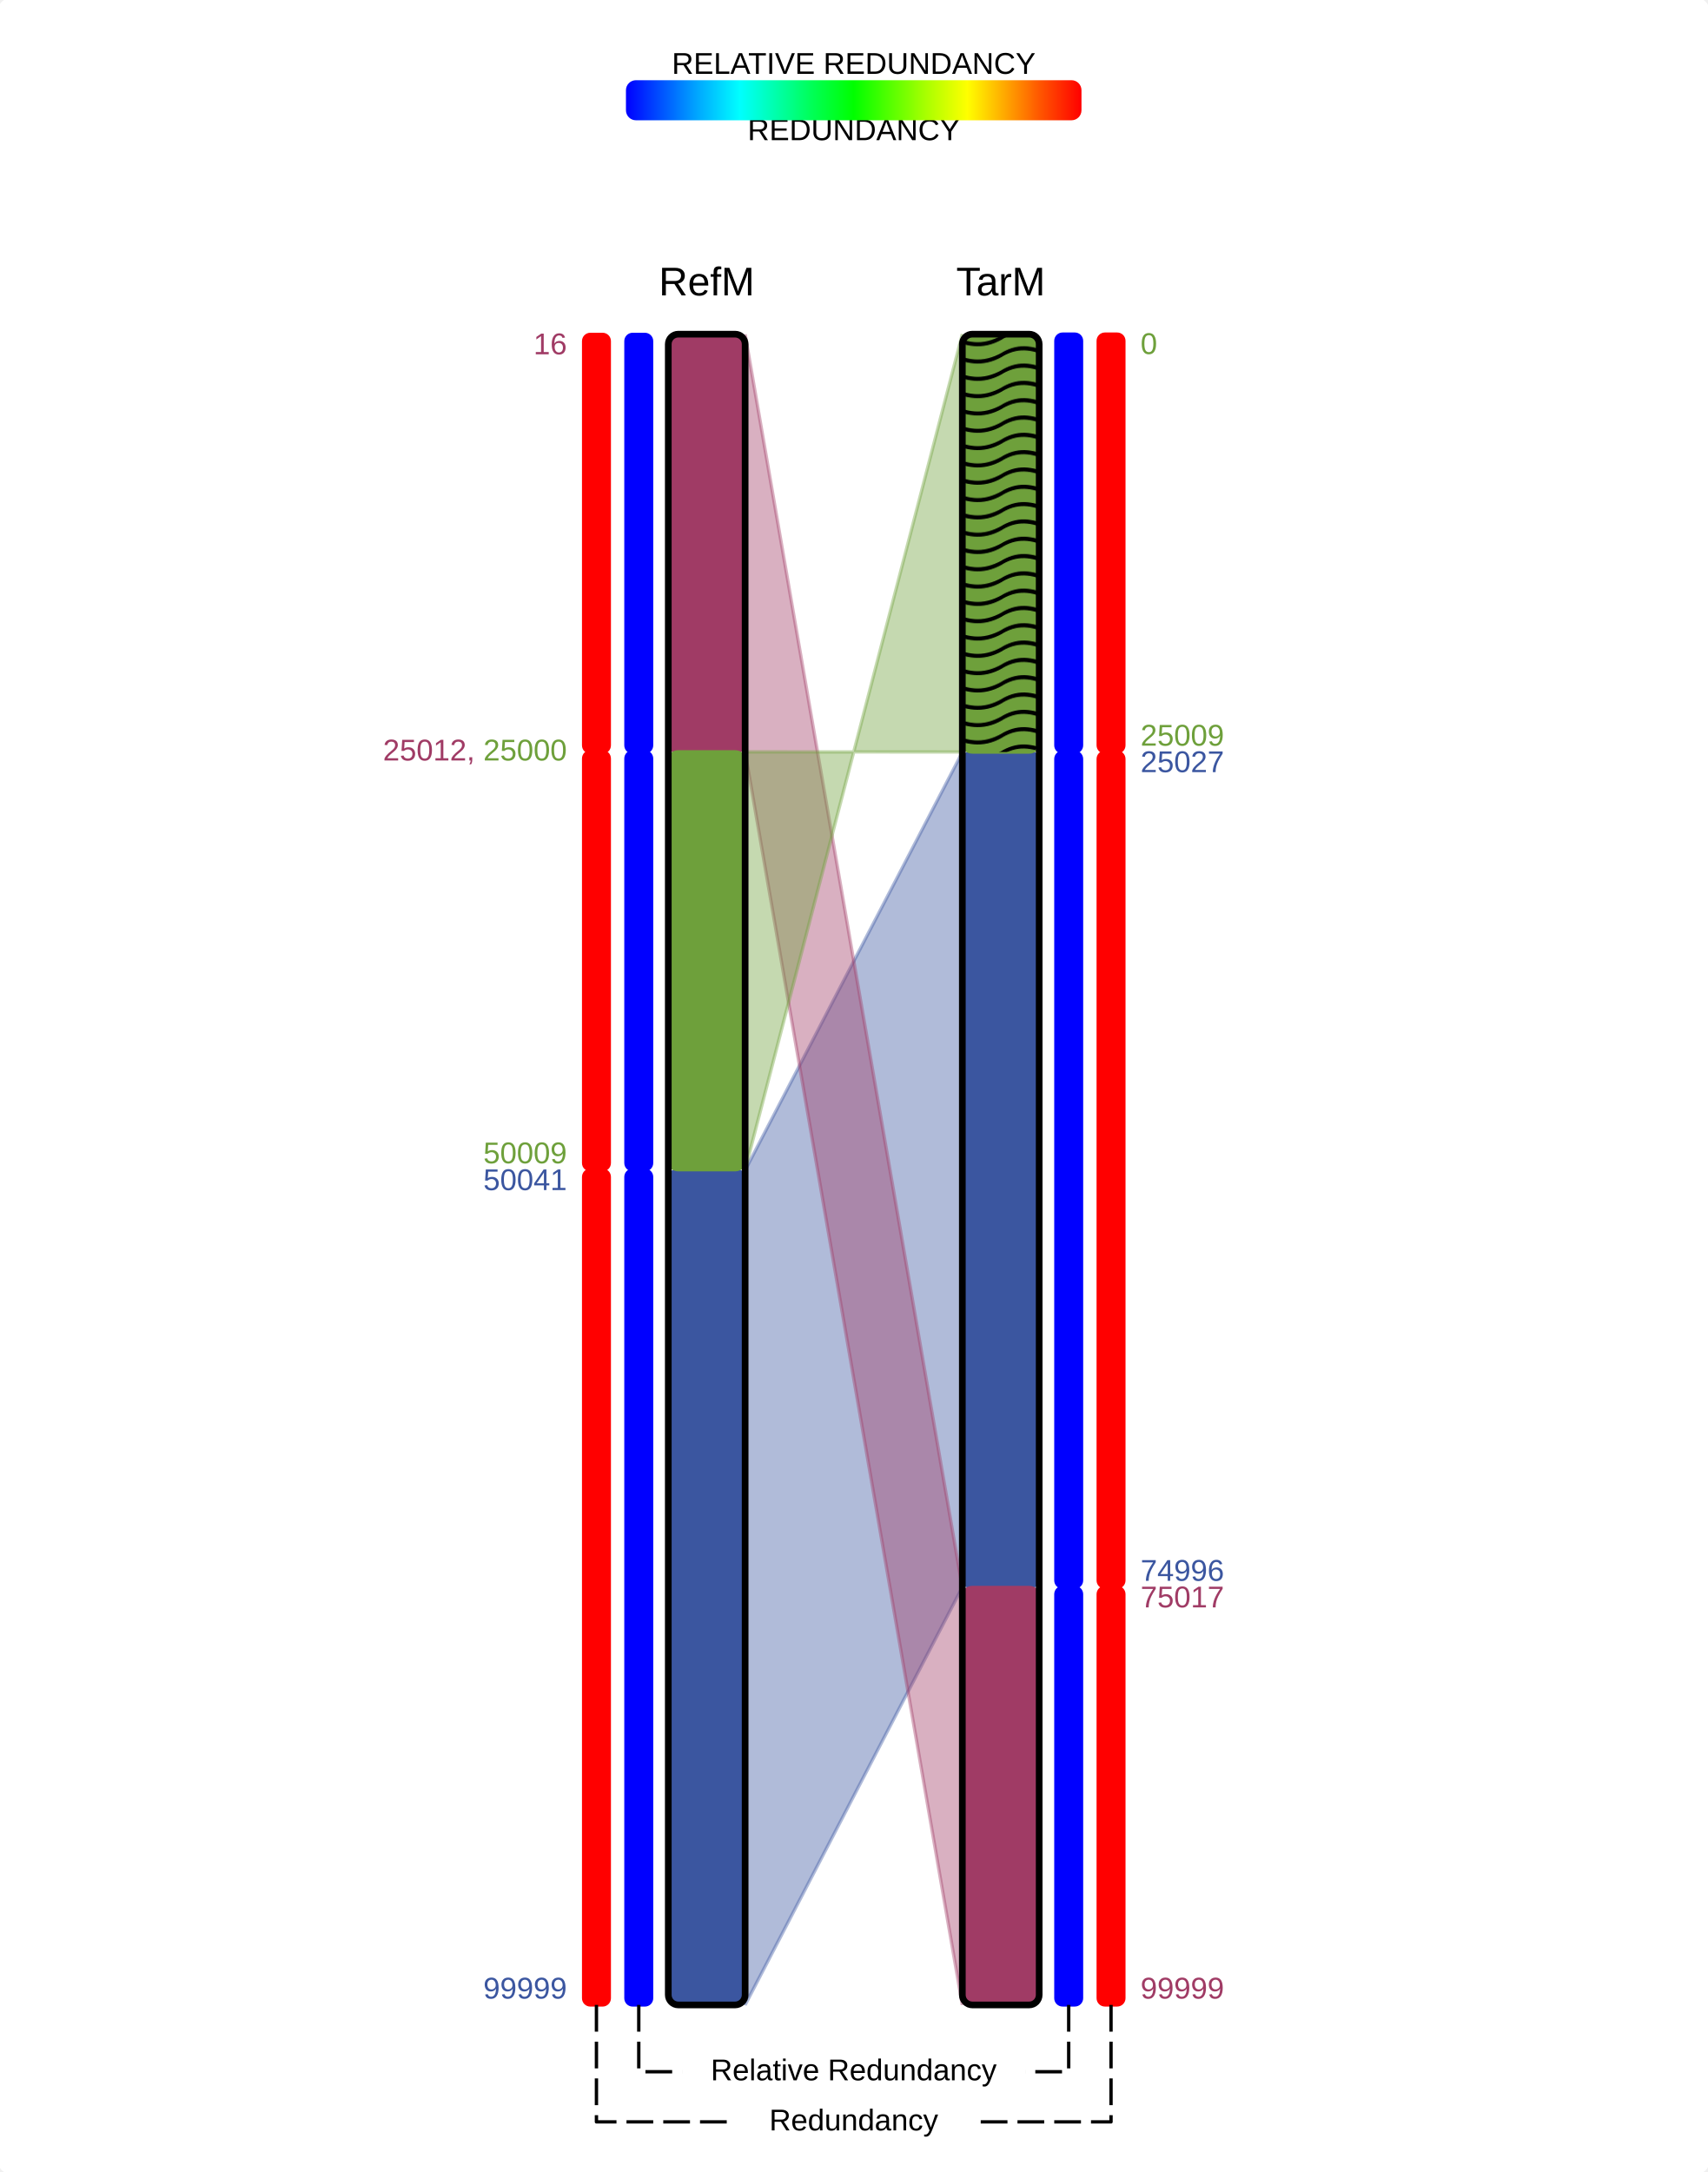
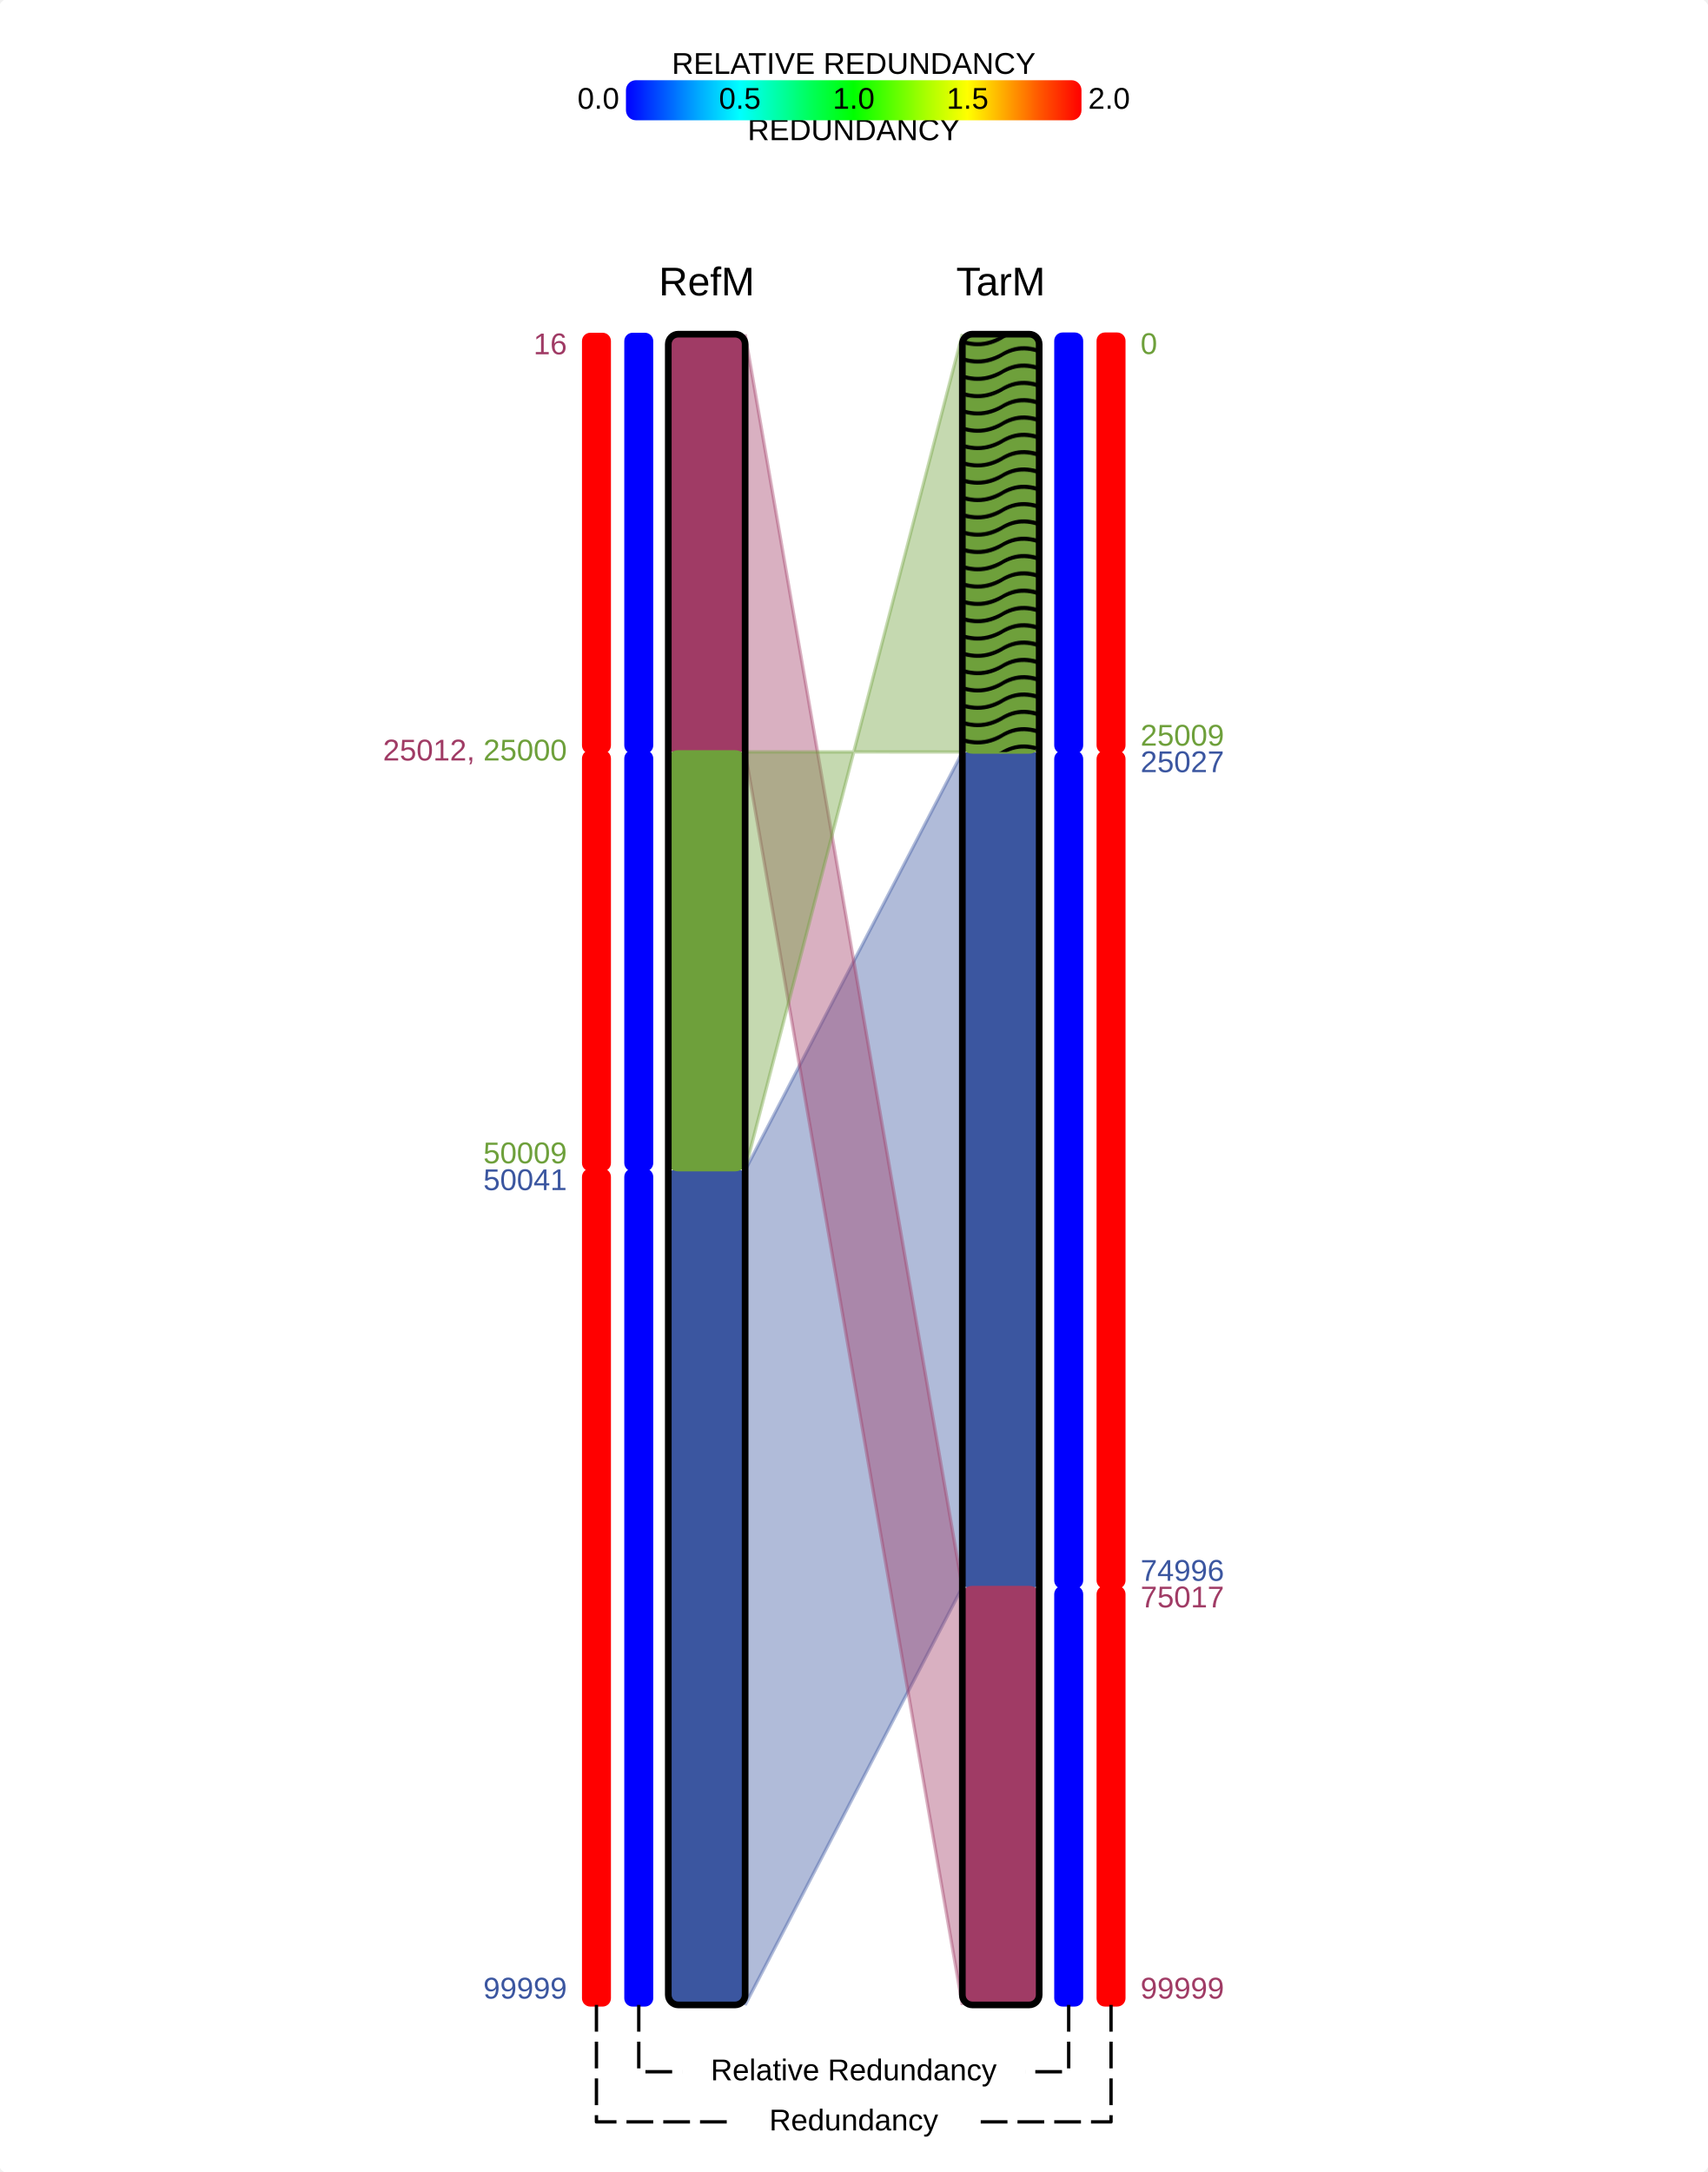
<svg xmlns="http://www.w3.org/2000/svg" width="511" height="650">
  <defs id="ffff">
    <pattern id="Wavy" height="5.181" width="30" patternUnits="userSpaceOnUse">
      <path d="M 7.597,0.061 C 5.079,-0.187 2.656,0.302 -0.01,1.788 L -0.01,3.061 C 2.773,1.431 5.173,1.052 7.472,1.280 C 9.770,1.508 11.969,2.361 14.253,3.218 C 18.820,4.931 23.804,6.676 30.066,3.061 L 30.062,1.788 C 23.622,5.497 19.246,3.770 14.691,2.061 C 12.413,1.207 10.115,0.311 7.597,0.061 z" fill="black" stroke="none" />
    </pattern>
  </defs>
  <defs id="ffff">
    <pattern id="WavyWhite" height="5.181" width="30" patternUnits="userSpaceOnUse">
      <path d="M 7.597,0.061 C 5.079,-0.187 2.656,0.302 -0.01,1.788 L -0.01,3.061 C 2.773,1.431 5.173,1.052 7.472,1.280 C 9.770,1.508 11.969,2.361 14.253,3.218 C 18.820,4.931 23.804,6.676 30.066,3.061 L 30.062,1.788 C 23.622,5.497 19.246,3.770 14.691,2.061 C 12.413,1.207 10.115,0.311 7.597,0.061 z" fill="white" stroke="none" />
    </pattern>
  </defs>
  <rect fill="white" stroke="white" fill-opacity="1" width="511.00" height="650.00" x="0.00" y="0.00" ry="3" />
  <text id="211.50000085.000000" x="211.50" y="85.00" dominant-baseline="middle" transform="" font-size="12px" font-weight="normal" font-family="Arial" fill="black" text-align="start" line-height="125%%" text-anchor="middle">RefM</text>
  <text id="299.50000085.000000" x="299.50" y="85.00" dominant-baseline="middle" transform="" font-size="12px" font-weight="normal" font-family="Arial" fill="black" text-align="start" line-height="125%%" text-anchor="middle">TarM</text>
  <text id="169.666667100.080000" x="169.67" y="100.08" dominant-baseline="text-before-edge" transform="" font-size="9px" font-weight="normal" font-family="Arial" fill="black" text-align="start" line-height="125%%" text-anchor="end">
    <tspan id="3" style="fill:#A03B65">16</tspan>
  </text>
  <text id="169.666667225.030000" x="169.67" y="225.03" dominant-baseline="middle" transform="" font-size="9px" font-weight="normal" font-family="Arial" fill="black" text-align="start" line-height="125%%" text-anchor="end">
    <tspan id="3" style="fill:#A03B65">25012, </tspan>
    <tspan id="4" style="fill:#6EA03B">25000</tspan>
  </text>
  <text id="169.666667350.045000" x="169.67" y="350.04" dominant-baseline="text-after-edge" transform="" font-size="9px" font-weight="normal" font-family="Arial" fill="black" text-align="start" line-height="125%%" text-anchor="end">
    <tspan id="4" style="fill:#6EA03B">50009</tspan>
  </text>
  <text id="169.666667350.205000" x="169.67" y="350.21" dominant-baseline="text-before-edge" transform="" font-size="9px" font-weight="normal" font-family="Arial" fill="black" text-align="start" line-height="125%%" text-anchor="end">
    <tspan id="2" style="fill:#3B56A0">50041</tspan>
  </text>
  <text id="169.666667599.995000" x="169.67" y="600.00" dominant-baseline="text-after-edge" transform="" font-size="9px" font-weight="normal" font-family="Arial" fill="black" text-align="start" line-height="125%%" text-anchor="end">
    <tspan id="2" style="fill:#3B56A0">99999</tspan>
  </text>
  <text id="341.333333100.000000" x="341.33" y="100.00" dominant-baseline="text-before-edge" transform="" font-size="9px" font-weight="normal" font-family="Arial" fill="black" text-align="start" line-height="125%%" text-anchor="start">
    <tspan id="4" style="fill:#6EA03B">0</tspan>
  </text>
  <text id="341.333333225.045000" x="341.33" y="225.05" dominant-baseline="text-after-edge" transform="" font-size="9px" font-weight="normal" font-family="Arial" fill="black" text-align="start" line-height="125%%" text-anchor="start">
    <tspan id="4" style="fill:#6EA03B">25009</tspan>
  </text>
  <text id="341.333333225.135000" x="341.33" y="225.13" dominant-baseline="text-before-edge" transform="" font-size="9px" font-weight="normal" font-family="Arial" fill="black" text-align="start" line-height="125%%" text-anchor="start">
    <tspan id="2" style="fill:#3B56A0">25027</tspan>
  </text>
  <text id="341.333333474.980000" x="341.33" y="474.98" dominant-baseline="text-after-edge" transform="" font-size="9px" font-weight="normal" font-family="Arial" fill="black" text-align="start" line-height="125%%" text-anchor="start">
    <tspan id="2" style="fill:#3B56A0">74996</tspan>
  </text>
  <text id="341.333333475.085000" x="341.33" y="475.08" dominant-baseline="text-before-edge" transform="" font-size="9px" font-weight="normal" font-family="Arial" fill="black" text-align="start" line-height="125%%" text-anchor="start">
    <tspan id="3" style="fill:#A03B65">75017</tspan>
  </text>
  <text id="341.333333599.995000" x="341.33" y="600.00" dominant-baseline="text-after-edge" transform="" font-size="9px" font-weight="normal" font-family="Arial" fill="black" text-align="start" line-height="125%%" text-anchor="start">
    <tspan id="3" style="fill:#A03B65">99999</tspan>
  </text>
  <rect fill="#3B56A0" stroke="#3B56A0" fill-opacity="1" width="23.00" height="249.79" x="200.00" y="350.21" ry="3" />
  <rect id="rect3777" fill="#0000ff" stroke="#0000ff" fill-opacity="1" width="7.67" height="249.79" x="187.33" y="350.21" ry="2" />
  <rect fill="#ff0000" stroke="#ff0000" fill-opacity="1" width="7.67" height="249.79" x="174.67" y="350.21" ry="2" />
  <rect fill="#3B56A0" stroke="#3B56A0" fill-opacity="1" width="23.00" height="249.84" x="288.00" y="225.13" ry="3" />
  <rect id="rect3777" fill="#0000ff" stroke="#0000ff" fill-opacity="1" width="7.67" height="249.84" x="316.00" y="225.13" ry="2" />
  <rect fill="#ff0000" stroke="#ff0000" fill-opacity="1" width="7.67" height="249.84" x="328.67" y="225.13" ry="2" />
  <polygon points="223.00,350.21 223.00,600.00 288.00,474.98 288.00,225.13" fill="#3B56A0" stroke="#3B56A0" stroke-width="1" stroke-opacity="0.4" fill-opacity="0.4" />
  <rect fill="#A03B65" stroke="#A03B65" fill-opacity="1" width="23.00" height="124.98" x="200.00" y="100.08" ry="3" />
  <rect id="rect3777" fill="#0000ff" stroke="#0000ff" fill-opacity="1" width="7.67" height="124.98" x="187.33" y="100.08" ry="2" />
  <rect fill="#ff0000" stroke="#ff0000" fill-opacity="1" width="7.67" height="124.98" x="174.67" y="100.08" ry="2" />
  <rect fill="#A03B65" stroke="#A03B65" fill-opacity="1" width="23.00" height="124.91" x="288.00" y="475.08" ry="3" />
  <rect id="rect3777" fill="#0000ff" stroke="#0000ff" fill-opacity="1" width="7.67" height="124.91" x="316.00" y="475.08" ry="2" />
  <rect fill="#ff0000" stroke="#ff0000" fill-opacity="1" width="7.67" height="124.91" x="328.67" y="475.08" ry="2" />
  <polygon points="223.00,100.08 223.00,225.06 288.00,600.00 288.00,475.08" fill="#A03B65" stroke="#A03B65" stroke-width="1" stroke-opacity="0.4" fill-opacity="0.4" />
  <rect fill="#6EA03B" stroke="#6EA03B" fill-opacity="1" width="23.00" height="125.05" x="200.00" y="225.00" ry="3" />
  <rect id="rect3777" fill="#0000ff" stroke="#0000ff" fill-opacity="1" width="7.67" height="125.05" x="187.33" y="225.00" ry="2" />
  <rect fill="#ff0000" stroke="#ff0000" fill-opacity="1" width="7.67" height="125.05" x="174.67" y="225.00" ry="2" />
  <rect fill="#6EA03B" stroke="#6EA03B" fill-opacity="1" width="23.00" height="125.05" x="288.00" y="100.00" ry="3" />
  <rect fill-opacity="1" stroke-width="2" fill="url(#Wavy)" width="23.00" height="125.05" x="288.00" y="100.00" ry="3" />
  <rect id="rect3777" fill="#0000ff" stroke="#0000ff" fill-opacity="1" width="7.67" height="125.05" x="316.00" y="100.00" ry="2" />
  <rect fill="#ff0000" stroke="#ff0000" fill-opacity="1" width="7.67" height="125.05" x="328.67" y="100.00" ry="2" />
  <polygon points="223.00,225.00 223.00,350.04 288.00,100.00 288.00,225.05" fill="#6EA03B" stroke="#6EA03B" stroke-width="1" stroke-opacity="0.4" fill-opacity="0.4" />
  <rect fill="none" stroke="#000000" stroke-width="2" stroke-linecap="butt" stroke-linejoin="miter" stroke-miterlimit="4" width="23.00" height="500.00" x="200.00" y="100.00" ry="3" />
  <rect fill="none" stroke="#000000" stroke-width="2" stroke-linecap="butt" stroke-linejoin="miter" stroke-miterlimit="4" width="23.00" height="500.00" x="288.00" y="100.00" ry="3" />
  <text id="255.50000024.000000" x="255.50" y="24.00" dominant-baseline="text-after-edge" transform="" font-size="9px" font-weight="normal" font-family="Arial" fill="black" text-align="start" line-height="125%%" text-anchor="middle">RELATIVE REDUNDANCY</text>
  <text id="255.50000036.000000" x="255.50" y="36.00" dominant-baseline="text-before-edge" transform="" font-size="9px" font-weight="normal" font-family="Arial" fill="black" text-align="start" line-height="125%%" text-anchor="middle">REDUNDANCY</text>
  <defs>
    <linearGradient id="grad187.33333324.000000" x1="0%" y1="0%" x2="100%" y2="0%">
      <stop offset="0%" stop-color="#0000ff" stop-opacity="1" />
      <stop offset="8%" stop-color="#0055ff" stop-opacity="1" />
      <stop offset="16%" stop-color="#00aaff" stop-opacity="1" />
      <stop offset="25%" stop-color="#00ffff" stop-opacity="1" />
      <stop offset="33%" stop-color="#00ffaa" stop-opacity="1" />
      <stop offset="41%" stop-color="#00ff55" stop-opacity="1" />
      <stop offset="50%" stop-color="#00ff00" stop-opacity="1" />
      <stop offset="58%" stop-color="#55ff00" stop-opacity="1" />
      <stop offset="66%" stop-color="#aaff00" stop-opacity="1" />
      <stop offset="75%" stop-color="#ffff00" stop-opacity="1" />
      <stop offset="83%" stop-color="#ffaa00" stop-opacity="1" />
      <stop offset="91%" stop-color="#ff5500" stop-opacity="1" />
      <stop offset="100%" stop-color="#ff0000" stop-opacity="1" />
    </linearGradient>
  </defs>
  <rect fill="url(#grad187.33333324.000000)" width="136.33" height="12.00" x="187.33" y="24.00" ry="3" />
+   <text id="185.33333330.000000" x="185.33" y="30.00" dominant-baseline="middle" transform="" font-size="9px" font-weight="normal" font-family="Arial" fill="black" text-align="start" line-height="125%%" text-anchor="end">0.0</text>
+   <text id="221.41666730.000000" x="221.42" y="30.00" dominant-baseline="middle" transform="" font-size="9px" font-weight="normal" font-family="Arial" fill="black" text-align="start" line-height="125%%" text-anchor="middle">0.5</text>
+   <text id="255.50000030.000000" x="255.50" y="30.00" dominant-baseline="middle" transform="" font-size="9px" font-weight="normal" font-family="Arial" fill="black" text-align="start" line-height="125%%" text-anchor="middle">1.0</text>
+   <text id="289.58333330.000000" x="289.58" y="30.00" dominant-baseline="middle" transform="" font-size="9px" font-weight="normal" font-family="Arial" fill="black" text-align="start" line-height="125%%" text-anchor="middle">1.5</text>
+   <text id="325.66666730.000000" x="325.67" y="30.00" dominant-baseline="middle" transform="" font-size="9px" font-weight="normal" font-family="Arial" fill="black" text-align="start" line-height="125%%" text-anchor="start">2.0</text>
  <path d="M 191.167,599.995 v 20.005 h 13" fill="none" stroke="black" stroke-linejoin="round" stroke-dasharray="8 3" stroke-width="1.00" />
  <path d="M 319.833,599.995 v 20.005 h -13" fill="none" stroke="black" stroke-linejoin="round" stroke-dasharray="8 3" stroke-width="1.00" />
  <text id="255.500000620.000000" x="255.50" y="620.00" dominant-baseline="middle" transform="" font-size="9px" font-weight="normal" font-family="Arial" fill="black" text-align="start" line-height="125%%" text-anchor="middle">Relative Redundancy</text>
  <path d="M 178.5,599.995 v 35.005 h 40.667" fill="none" stroke="black" stroke-linejoin="round" stroke-dasharray="8 3" stroke-width="1.00" />
  <path d="M 332.5,599.995 v 35.005 h -40.667" fill="none" stroke="black" stroke-linejoin="round" stroke-dasharray="8 3" stroke-width="1.00" />
  <text id="255.500000635.000000" x="255.50" y="635.00" dominant-baseline="middle" transform="" font-size="9px" font-weight="normal" font-family="Arial" fill="black" text-align="start" line-height="125%%" text-anchor="middle">Redundancy</text>
</svg>
